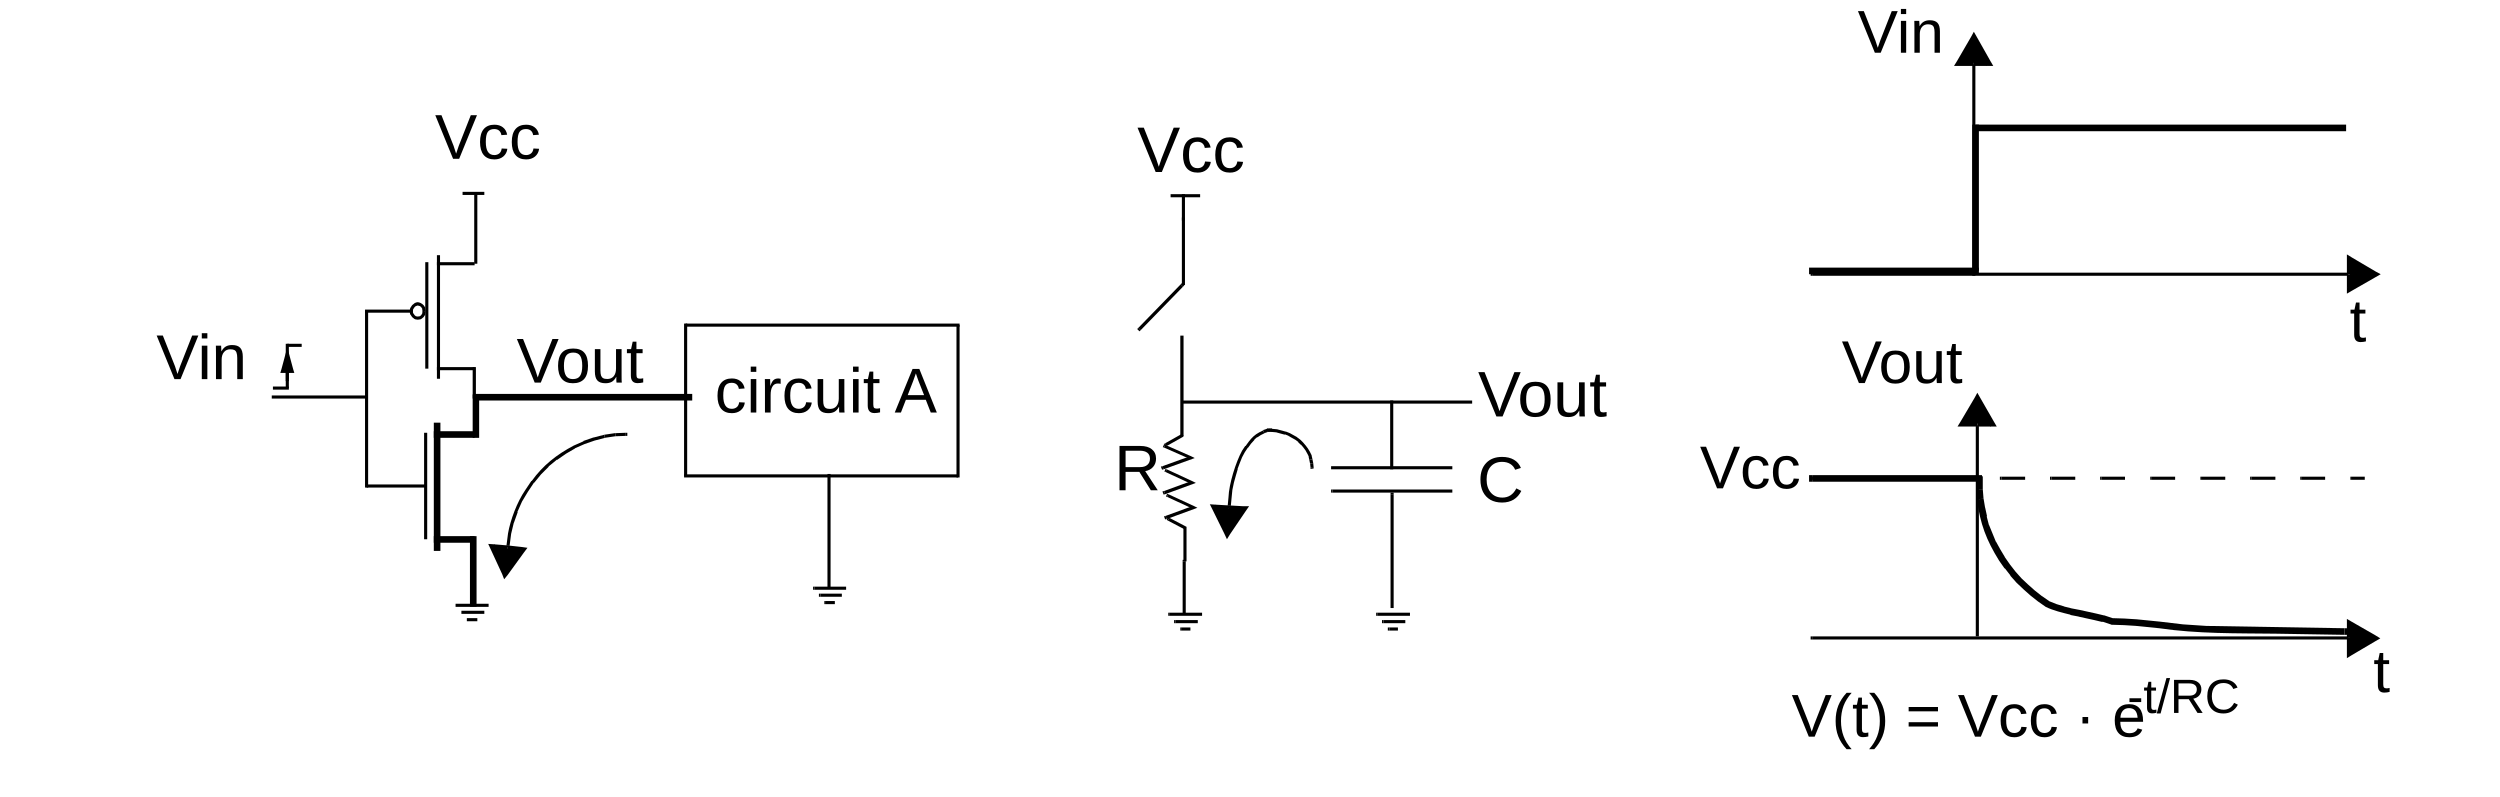
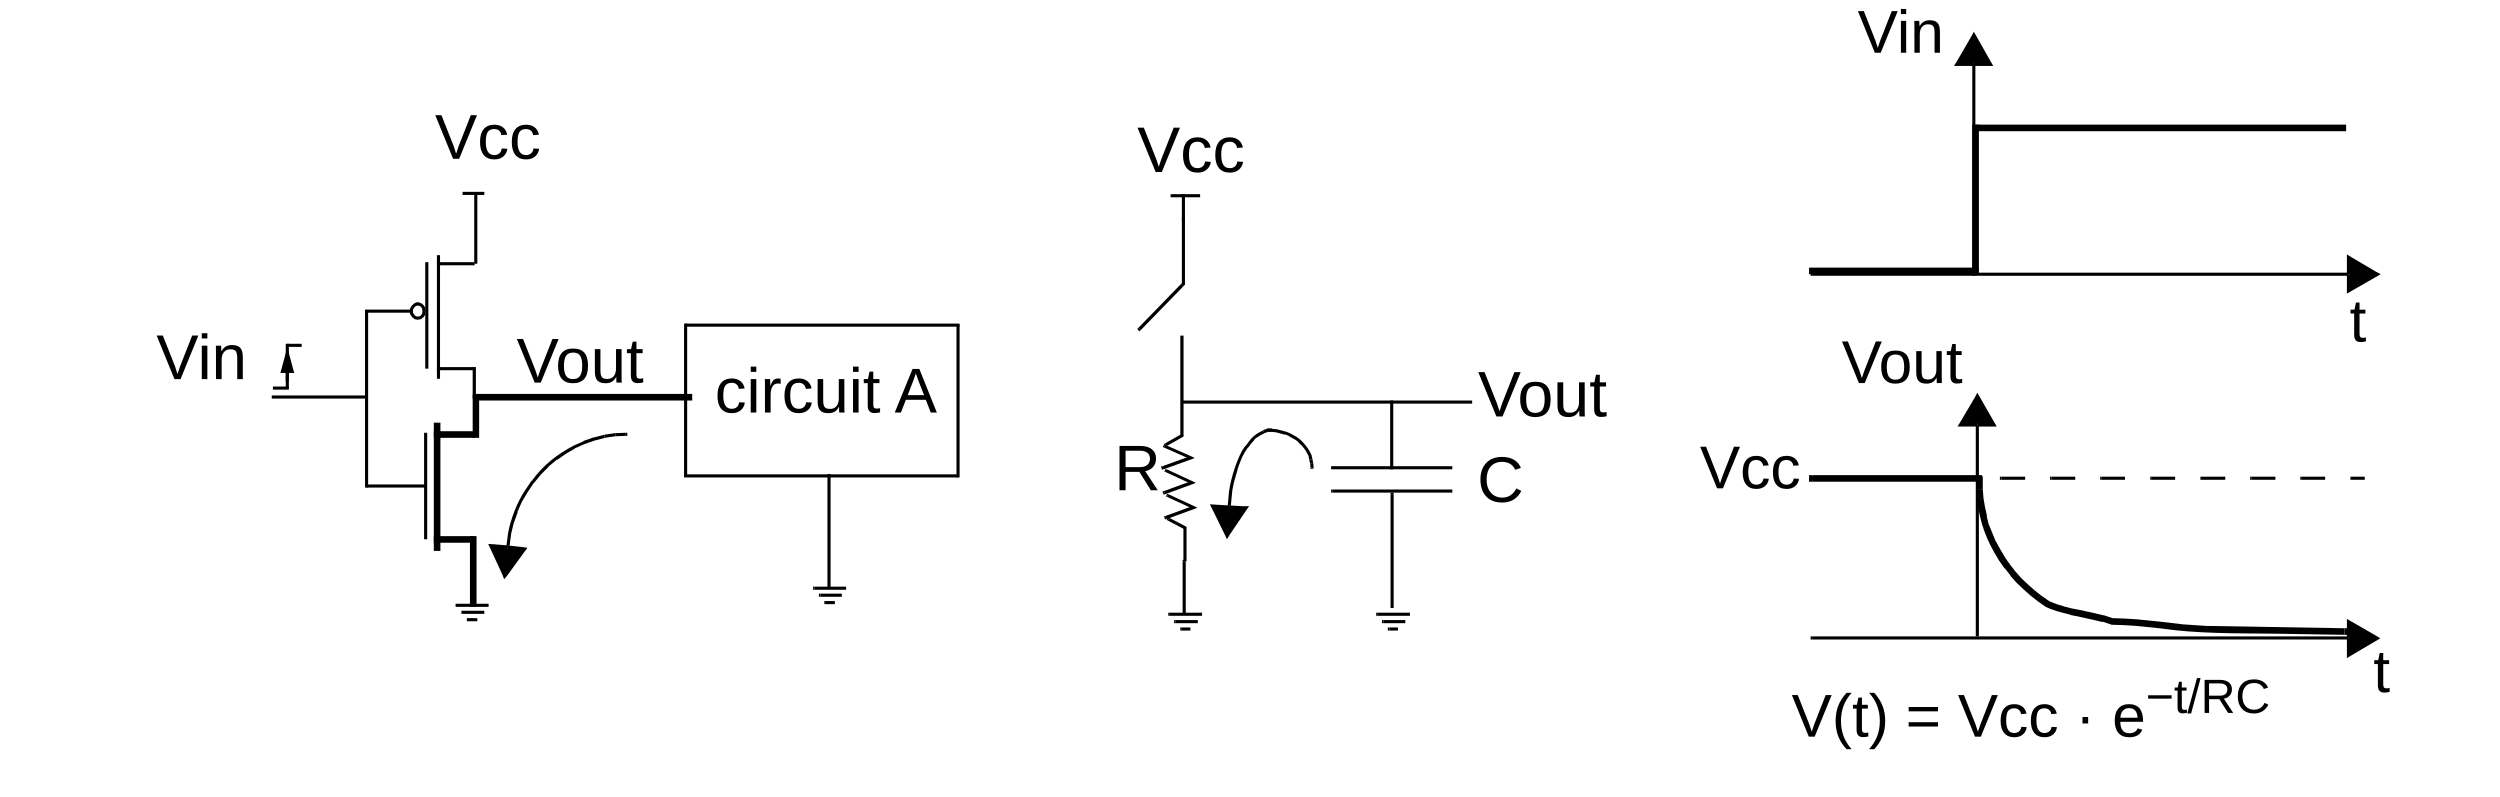
<svg xmlns="http://www.w3.org/2000/svg" width="386" height="123" viewBox="0 0 386 123" fill="#000000" version="1.1" id="svg156">
  <defs id="defs156" />
  <rect x="65.66" y="40.48" width="0.48" height="16.44" fill="#000000" id="rect1" />
  <rect x="67.46" y="39.40" width="0.48" height="19.08" fill="#000000" id="rect2" />
  <rect x="67.46" y="40.48" width="5.82" height="0.48" fill="#000000" id="rect3" />
  <rect x="67.46" y="56.68" width="5.82" height="0.48" fill="#000000" id="rect4" />
  <rect x="73.22" y="29.86" width="0.48" height="10.86" fill="#000000" id="rect5" />
  <rect x="72.98" y="56.678" width="0.5" height="4.857" fill="#000000" id="rect6" style="stroke-width:0.669" />
  <rect x="71.42" y="29.62" width="3.36" height="0.48" fill="#000000" id="rect7" />
  <rect x="65.48" y="66.82" width="0.48" height="16.44" fill="#000000" id="rect8" />
  <rect x="66.98" y="65.26" width="1.02" height="19.80" fill="#000000" id="rect9" />
  <rect x="66.98" y="66.58" width="6.30" height="1.02" fill="#000000" id="rect10" />
  <rect x="66.98" y="82.78" width="6.30" height="1.02" fill="#000000" id="rect11" />
  <rect x="72.56" y="82.783" width="1.02" height="10.891" fill="#000000" id="rect12" style="stroke-width:0.977" />
  <path d="M65.24 48.1L65.18 47.68L65.24 47.74L65.0 47.38L65.06 47.44L64.76 47.2L64.82 47.26L64.4 47.14L64.58 47.14L64.22 47.26L64.28 47.2L63.98 47.44L64.04 47.38L63.8 47.74L63.8 47.68L63.74 48.1L63.74 48.04L63.8 48.46L63.8 48.34L64.04 48.7L63.98 48.64L64.28 48.88L64.16 48.82L64.52 48.88L64.46 48.88L64.88 48.82L64.76 48.88L65.06 48.64L65.0 48.7L65.24 48.34L65.18 48.46L65.24 48.04L65.72 48.1L65.66 48.52L65.66 48.58L65.42 48.94L65.36 49.0L65.06 49.24L64.94 49.3L64.52 49.36L64.46 49.36L64.1 49.3L63.98 49.24L63.68 49.0L63.62 48.94L63.38 48.58L63.32 48.52L63.26 48.1L63.26 48.04L63.32 47.62L63.38 47.5L63.62 47.14L63.68 47.08L63.98 46.84L64.04 46.78L64.4 46.66C64.79 46.64 65.16 46.86 65.42 47.14L65.66 47.5L65.66 47.62L65.72 48.04Z" fill="#000000" id="path12" />
  <path d="M65.24 48.04L65.24 48.1L65.72 48.04L65.72 48.1Z" fill="#000000" id="path13" />
  <rect x="56.36" y="47.80" width="7.38" height="0.48" fill="#000000" id="rect13" />
  <rect x="56.36" y="48.04" width="0.48" height="27.24" fill="#000000" id="rect14" />
  <rect x="56.60" y="74.80" width="9.12" height="0.48" fill="#000000" id="rect15" />
  <rect x="41.96" y="61.06" width="14.70" height="0.48" fill="#000000" id="rect16" />
  <rect x="70.34" y="93.22" width="5.10" height="0.48" fill="#000000" id="rect17" />
  <rect x="71.24" y="94.30" width="3.54" height="0.48" fill="#000000" id="rect18" />
  <rect x="72.08" y="95.44" width="1.62" height="0.48" fill="#000000" id="rect19" />
  <rect x="73.22" y="60.82" width="33.66" height="1.02" fill="#000000" id="rect20" />
  <path d="M179.9 68.68L179.72 68.62L179.54 69.04L179.72 69.1Z" fill="#000000" id="path20" />
  <path d="M179.9 68.68L179.72 69.1L183.8 70.9L183.98 70.9L184.46 70.72L183.98 70.48Z" fill="#000000" id="path21" />
  <path d="M179.66 72.46L179.42 72.52L179.24 72.04L179.48 71.98Z" fill="#000000" id="path22" />
  <path d="M183.98 70.9L183.8 70.42L179.48 71.98L179.66 72.46Z" fill="#000000" id="path23" />
  <path d="M180.14 72.46L179.96 72.4L179.78 72.82L179.96 72.88Z" fill="#000000" id="path24" />
  <path d="M180.14 72.46L179.96 72.88L183.98 74.74L184.16 74.74L184.64 74.56L184.16 74.32Z" fill="#000000" id="path25" />
  <path d="M179.9 76.3L179.66 76.36L179.48 75.88L179.72 75.82Z" fill="#000000" id="path26" />
  <path d="M184.16 74.74L183.98 74.26L179.72 75.82L179.9 76.3Z" fill="#000000" id="path27" />
  <path d="M180.38 76.3L180.2 76.24L180.02 76.66L180.2 76.72Z" fill="#000000" id="path28" />
  <path d="M180.38 76.3L180.2 76.72L184.22 78.58L184.4 78.58L184.88 78.4L184.4 78.16Z" fill="#000000" id="path29" />
  <path d="M180.14 80.14L179.9 80.2L179.72 79.72L179.96 79.66Z" fill="#000000" id="path30" />
  <path d="M184.4 78.58L184.22 78.1L179.96 79.66L180.14 80.14Z" fill="#000000" id="path31" />
  <path d="M179.9 68.44L179.72 68.56L179.96 68.98L180.14 68.86Z" fill="#000000" id="path32" />
  <path d="M179.9 68.44L180.14 68.86L182.6 67.48L182.72 67.42L182.72 67.24L182.36 67.06Z" fill="#000000" id="path33" />
  <rect x="182.24" y="51.82" width="0.5" height="15.5" fill="#000000" id="rect33" style="stroke-width:1.719" />
  <path d="M180.56 79.96L180.38 79.84L180.14 80.26L180.32 80.38Z" fill="#000000" id="path34" />
  <path d="M180.56 79.96L180.32 80.38L182.84 81.7L183.2 81.46L183.2 81.34L183.08 81.28Z" fill="#000000" id="path35" />
  <rect x="182.72" y="81.46" width="0.48" height="5.22" fill="#000000" id="rect35" />
  <rect x="180.74" y="29.98" width="4.56" height="0.48" fill="#000000" id="rect36" />
  <rect x="205.52" y="71.98" width="18.72" height="0.48" fill="#000000" id="rect37" />
  <rect x="205.52" y="75.58" width="0.24" height="0.48" fill="#000000" id="rect38" />
  <rect x="205.76" y="75.58" width="18.48" height="0.48" fill="#000000" id="rect39" />
  <rect x="212.48" y="94.60" width="0.24" height="0.48" fill="#000000" id="rect40" />
  <rect x="212.72" y="94.60" width="4.98" height="0.48" fill="#000000" id="rect41" />
  <rect x="213.38" y="95.74" width="0.24" height="0.48" fill="#000000" id="rect42" />
  <rect x="213.62" y="95.74" width="3.36" height="0.48" fill="#000000" id="rect43" />
  <rect x="214.28" y="96.88" width="0.24" height="0.48" fill="#000000" id="rect44" />
  <rect x="214.52" y="96.88" width="1.32" height="0.48" fill="#000000" id="rect45" />
  <rect x="214.70" y="76.06" width="0.48" height="0.24" fill="#000000" id="rect46" />
  <rect x="214.70" y="76.30" width="0.48" height="17.58" fill="#000000" id="rect47" />
  <path d="M78.44 84.22L80.6 84.46L81.44 84.58L80.9 85.3L78.38 88.78L77.84 89.44L77.54 88.66L75.38 83.98L76.28 84.04L76.64 84.34L78.44 88.24L77.54 88.66L77.54 88.12L80.06 84.64L80.9 85.3L80.48 85.48L78.32 85.24Z" fill="#000000" id="path47" />
  <path d="M76.28 84.04L78.44 84.22L78.32 85.24L76.16 85.06Z" fill="#000000" id="path48" />
  <path d="M78.38 84.7L80.54 84.94L78.02 88.42L76.22 84.52Z" fill="#000000" id="path49" />
  <path d="M78.2 84.22L78.2 84.46L78.68 84.52L78.68 84.28Z" fill="#000000" id="path50" />
  <path d="M78.2 84.22L78.44 82.36C78.8 80.27 79.85 77.49 81.08 75.7L82.04 74.26L82.1 74.26C83.83 71.85 85.96 70.18 88.58 68.8L90.08 68.14L90.08 68.08L91.64 67.54L91.7 67.54L93.32 67.12L93.38 67.6L93.44 67.6L91.82 68.02L90.26 68.56L88.76 69.22L88.82 69.22L87.38 70.06L86.0 71.02L86.0 70.96L84.68 72.04L84.74 72.04L83.54 73.24L82.46 74.56L82.46 74.5L81.5 75.94L80.6 77.44L79.88 79.06L79.94 79.06L79.34 80.74L79.34 80.68L78.92 82.42L78.68 84.28Z" fill="#000000" id="path51" />
  <path d="M93.32 67.12L94.94 66.88L95.0 66.88L95.0 67.36L93.38 67.6Z" fill="#000000" id="path52" />
  <rect x="96.62" y="66.82" width="0.24" height="0.48" fill="#000000" id="rect52" />
  <path d="M95.0 66.88L95.0 67.36L96.62 67.3L96.62 66.82Z" fill="#000000" id="path53" />
  <rect x="105.86" y="49.96" width="42.30" height="0.48" fill="#000000" id="rect53" />
  <rect x="147.68" y="50.20" width="0.48" height="23.52" fill="#000000" id="rect54" />
  <rect x="105.62" y="73.24" width="42.30" height="0.48" fill="#000000" id="rect55" />
  <rect x="105.62" y="49.96" width="0.48" height="23.52" fill="#000000" id="rect56" />
  <path d="M304.76 10.18L301.7 10.18L302.18 9.4L304.34 5.68L304.76 4.9L305.24 5.74L307.34 9.46L307.76 10.18L306.86 10.18L306.44 9.94L304.34 6.22L305.24 5.74L305.24 6.22L303.08 9.94L302.18 9.4L302.6 9.16L304.76 9.16Z" fill="#000000" id="path56" />
  <rect x="304.76" y="9.16" width="2.10" height="1.02" fill="#000000" id="rect57" />
  <path d="M304.76 9.7L302.6 9.7L304.76 5.98L306.86 9.7Z" fill="#000000" id="path57" />
  <rect x="304.52" y="9.94" width="0.48" height="0.24" fill="#000000" id="rect58" />
  <rect x="304.52" y="10.18" width="0.48" height="32.40" fill="#000000" id="rect59" />
  <path d="M362.36 42.34L362.36 39.28L363.14 39.76L366.8 41.92L367.58 42.34L366.74 42.82L363.08 44.92L362.36 45.34L362.36 44.44L362.6 44.02L366.26 41.92L366.74 42.82L366.26 42.82L362.6 40.66L363.14 39.76L363.38 40.18L363.38 42.34Z" fill="#000000" id="path59" />
  <rect x="362.36" y="42.34" width="1.02" height="2.10" fill="#000000" id="rect60" />
  <path d="M362.84 42.34L362.84 40.18L366.5 42.34L362.84 44.44Z" fill="#000000" id="path60" />
  <rect x="279.56" y="42.10" width="0.24" height="0.48" fill="#000000" id="rect61" />
  <rect x="279.80" y="42.10" width="82.74" height="0.48" fill="#000000" id="rect62" />
  <path d="M362.36 98.5L362.36 95.56L363.08 95.98L366.74 98.08L367.52 98.56L366.8 98.98L363.14 101.14L362.36 101.62L362.36 100.66L362.6 100.24L366.26 98.08L366.8 98.98L366.26 98.98L362.6 96.88L363.08 95.98L363.38 96.4L363.38 98.5Z" fill="#000000" id="path62" />
  <rect x="362.36" y="98.50" width="1.02" height="2.16" fill="#000000" id="rect63" />
  <path d="M362.84 98.5L362.84 96.4L366.5 98.5L362.84 100.66Z" fill="#000000" id="path63" />
  <rect x="279.56" y="98.26" width="0.24" height="0.48" fill="#000000" id="rect64" />
  <rect x="279.80" y="98.26" width="82.74" height="0.48" fill="#000000" id="rect65" />
  <path d="M305.3 65.86L302.24 65.86L302.72 65.08L304.88 61.42L305.3 60.64L305.78 61.48L307.88 65.14L308.3 65.86L307.4 65.86L306.98 65.62L304.88 61.96L305.78 61.48L305.78 61.96L303.62 65.62L302.72 65.08L303.14 64.84L305.3 64.84Z" fill="#000000" id="path65" />
  <rect x="305.30" y="64.84" width="2.10" height="1.02" fill="#000000" id="rect66" />
  <path d="M305.3 65.38L303.14 65.38L305.3 61.72L307.4 65.38Z" fill="#000000" id="path66" />
  <rect x="305.06" y="65.68" width="0.48" height="0.24" fill="#000000" id="rect67" />
  <rect x="305.06" y="65.92" width="0.48" height="32.34" fill="#000000" id="rect68" />
  <rect x="279.32" y="41.32" width="26.22" height="1.02" fill="#000000" id="rect69" />
  <rect x="304.52" y="19.24" width="1.02" height="22.56" fill="#000000" id="rect70" />
  <rect x="305.00" y="19.24" width="57.24" height="1.02" fill="#000000" id="rect71" />
  <rect x="279.32" y="73.36" width="0.48" height="1.02" fill="#000000" id="rect72" />
  <rect x="279.80" y="73.36" width="26.22" height="1.02" fill="#000000" id="rect73" />
  <rect x="279.56" y="73.60" width="0.24" height="0.48" fill="#000000" id="rect74" />
  <rect x="279.80" y="73.60" width="1.98" height="0.48" fill="#000000" id="rect75" />
  <rect x="285.62" y="73.60" width="0.24" height="0.48" fill="#000000" id="rect76" />
  <rect x="285.86" y="73.60" width="3.60" height="0.48" fill="#000000" id="rect77" />
  <rect x="293.36" y="73.60" width="0.24" height="0.48" fill="#000000" id="rect78" />
  <rect x="293.60" y="73.60" width="3.60" height="0.48" fill="#000000" id="rect79" />
  <rect x="301.10" y="73.60" width="0.24" height="0.48" fill="#000000" id="rect80" />
  <rect x="301.34" y="73.60" width="3.60" height="0.48" fill="#000000" id="rect81" />
  <rect x="308.78" y="73.60" width="0.24" height="0.48" fill="#000000" id="rect82" />
  <rect x="309.02" y="73.60" width="3.66" height="0.48" fill="#000000" id="rect83" />
  <rect x="316.52" y="73.60" width="0.24" height="0.48" fill="#000000" id="rect84" />
  <rect x="316.76" y="73.60" width="3.66" height="0.48" fill="#000000" id="rect85" />
  <rect x="324.26" y="73.60" width="0.24" height="0.48" fill="#000000" id="rect86" />
  <rect x="324.50" y="73.60" width="3.60" height="0.48" fill="#000000" id="rect87" />
  <rect x="332.00" y="73.60" width="0.24" height="0.48" fill="#000000" id="rect88" />
  <rect x="332.24" y="73.60" width="3.60" height="0.48" fill="#000000" id="rect89" />
  <rect x="339.74" y="73.60" width="0.24" height="0.48" fill="#000000" id="rect90" />
  <rect x="339.98" y="73.60" width="3.60" height="0.48" fill="#000000" id="rect91" />
  <rect x="347.42" y="73.60" width="0.24" height="0.48" fill="#000000" id="rect92" />
  <rect x="347.66" y="73.60" width="3.66" height="0.48" fill="#000000" id="rect93" />
  <rect x="355.16" y="73.60" width="0.24" height="0.48" fill="#000000" id="rect94" />
  <rect x="355.40" y="73.60" width="3.60" height="0.48" fill="#000000" id="rect95" />
  <rect x="362.90" y="73.60" width="0.24" height="0.48" fill="#000000" id="rect96" />
  <rect x="363.14" y="73.60" width="1.98" height="0.48" fill="#000000" id="rect97" />
  <rect x="182.36" y="61.84" width="44.94" height="0.48" fill="#000000" id="rect99" />
  <rect x="214.64" y="72.22" width="0.48" height="0.24" fill="#000000" id="rect100" />
  <rect x="214.64" y="61.84" width="0.48" height="10.38" fill="#000000" id="rect101" />
  <rect x="180.38" y="94.60" width="0.24" height="0.48" fill="#000000" id="rect102" />
  <rect x="180.62" y="94.60" width="4.98" height="0.48" fill="#000000" id="rect103" />
  <rect x="181.28" y="95.74" width="0.24" height="0.48" fill="#000000" id="rect104" />
  <rect x="181.52" y="95.74" width="3.42" height="0.48" fill="#000000" id="rect105" />
  <rect x="182.24" y="96.88" width="0.24" height="0.48" fill="#000000" id="rect106" />
  <rect x="182.48" y="96.88" width="1.32" height="0.48" fill="#000000" id="rect107" />
  <rect x="182.60" y="86.44" width="0.48" height="0.24" fill="#000000" id="rect108" />
  <rect x="182.60" y="86.68" width="0.48" height="8.10" fill="#000000" id="rect109" />
  <rect x="182.48" y="29.98" width="0.48" height="0.24" fill="#000000" id="rect110" />
  <rect x="182.48" y="30.22" width="0.48" height="3.84" fill="#000000" id="rect111" />
  <path d="M189.8 78.04L191.96 78.16L192.86 78.16L192.32 78.94L189.92 82.48L189.44 83.26L189.02 82.36L187.16 78.58L186.8 77.86L187.7 77.92L188.06 78.16L189.92 81.94L189.02 82.36L189.02 81.88L191.42 78.4L192.32 78.94L191.84 79.18L189.68 79.06Z" fill="#000000" id="path111" />
  <path d="M187.7 77.92L189.8 78.04L189.68 79.06L187.58 78.94Z" fill="#000000" id="path112" />
  <path d="M189.74 78.52L191.9 78.64L189.5 82.18L187.64 78.4Z" fill="#000000" id="path113" />
  <path d="M189.56 78.04L189.56 78.28L190.04 78.34L190.04 78.1Z" fill="#000000" id="path114" />
  <path d="M189.56 78.04L189.68 76.78C189.75 74.74 190.8 71.36 191.78 69.58L192.26 68.86L192.32 68.86L192.8 68.2C193.25 67.6 193.75 67.11 194.42 66.76L195.02 66.46L195.02 66.4L195.2 66.88L195.26 66.88L194.66 67.18L194.12 67.54L194.12 67.48L193.64 67.9L193.7 67.9L193.16 68.5L192.68 69.16L192.68 69.1L192.2 69.82L191.78 70.6L191.42 71.5L191.06 72.46L191.12 72.4L190.82 73.42L190.52 74.5L190.28 75.64L190.16 76.84L190.04 78.1Z" fill="#000000" id="path115" />
  <path d="M195.02 66.4L195.56 66.22L195.62 66.22L195.68 66.7L195.74 66.7L195.2 66.88Z" fill="#000000" id="path116" />
  <path d="M196.16 66.16L196.4 66.16L196.46 66.64L196.22 66.64Z" fill="#000000" id="path117" />
  <path d="M195.62 66.22L195.68 66.7L196.22 66.64L196.16 66.16Z" fill="#000000" id="path118" />
  <rect x="42.14" y="59.68" width="2.46" height="0.48" fill="#000000" id="rect118" />
  <rect x="44.12" y="53.08" width="0.48" height="6.84" fill="#000000" id="rect119" />
  <rect x="44.36" y="53.08" width="2.22" height="0.48" fill="#000000" id="rect120" />
  <path d="M44.36 57.58L43.28 57.58L43.46 56.98L43.88 55.42L44.36 53.62L44.84 55.42L45.26 56.98L45.44 57.58L44.78 57.58L44.3 57.22L43.88 55.66L44.84 55.42L44.84 55.66L44.42 57.22L43.46 56.98L43.94 56.56L44.36 56.56Z" fill="#000000" id="path120" />
  <rect x="44.36" y="56.56" width="0.42" height="1.02" fill="#000000" id="rect121" />
  <path d="M44.36 57.1L43.94 57.1L44.36 55.54L44.78 57.1Z" fill="#000000" id="path121" />
  <rect x="44.12" y="58.60" width="0.48" height="0.24" fill="#000000" id="rect122" />
  <rect x="44.12" y="57.34" width="0.48" height="1.26" fill="#000000" id="rect123" />
  <path d="M195.86 66.16L195.62 66.16L195.56 66.64L195.8 66.64Z" fill="#000000" id="path123" />
  <path d="M195.86 66.16L197.18 66.28L198.5 66.64L198.56 66.64L199.16 66.88L200.24 67.48L200.3 67.54L200.78 67.9L201.2 68.32C201.84 69.04 202.11 69.43 202.52 70.3L202.52 70.36L202.64 70.9L202.16 71.02L202.04 70.48L202.1 70.54L201.86 70.06L201.56 69.52L201.2 69.04L200.84 68.62L200.84 68.68L200.42 68.26L200.48 68.26L200.0 67.9L198.92 67.3L198.98 67.3L198.38 67.06L198.38 67.12L197.06 66.76L197.12 66.76L195.8 66.64Z" fill="#000000" id="path124" />
  <path d="M202.64 70.9L202.76 71.5L202.28 71.56L202.28 71.62L202.16 71.02Z" fill="#000000" id="path125" />
  <path d="M202.82 72.1L202.82 72.34L202.34 72.4L202.34 72.16Z" fill="#000000" id="path126" />
  <path d="M202.76 71.5L202.28 71.56L202.34 72.16L202.82 72.1Z" fill="#000000" id="path127" />
  <rect x="125.54" y="90.58" width="0.24" height="0.48" fill="#000000" id="rect127" />
  <rect x="125.78" y="90.58" width="4.86" height="0.48" fill="#000000" id="rect128" />
  <rect x="126.44" y="91.66" width="0.24" height="0.48" fill="#000000" id="rect129" />
  <rect x="126.68" y="91.66" width="3.30" height="0.48" fill="#000000" id="rect130" />
  <rect x="127.28" y="92.80" width="0.24" height="0.48" fill="#000000" id="rect131" />
  <rect x="127.52" y="92.80" width="1.38" height="0.48" fill="#000000" id="rect132" />
  <rect x="127.76" y="73.18" width="0.48" height="0.24" fill="#000000" id="rect133" />
  <rect x="127.76" y="73.42" width="0.48" height="17.22" fill="#000000" id="rect134" />
  <rect x="362.00" y="97.00" width="0.48" height="1.02" fill="#000000" id="rect135" />
  <path d="M362.0 98.02L351.32 97.84C345.35 97.77 339.31 97.87 333.38 97.0L329.78 96.64L329.84 96.64L327.92 96.52L326.0 96.46L325.88 96.4L324.62 95.98L324.62 96.04L323.36 95.74L320.9 95.2L320.96 95.2L319.7 94.96L319.64 94.9C318.39 94.59 317.02 94.27 315.86 93.7L314.66 92.86L313.52 91.96L312.44 91.0L312.38 90.94L311.36 89.98L310.4 88.9L310.4 88.84L309.56 87.76L309.5 87.76L308.66 86.56C306.68 83.37 305.76 80.93 305.24 77.14L305.24 77.08L306.26 77.02L306.26 76.96L306.5 78.4L306.5 78.34L306.8 79.72L306.74 79.72L307.1 81.1L307.1 81.04L308.18 83.68L308.18 83.62L308.84 84.82L309.56 86.02L309.5 85.96L310.34 87.16L311.18 88.24L312.14 89.32L312.08 89.26L313.1 90.22L314.18 91.18L315.32 92.08L315.26 92.02L316.46 92.86L316.34 92.8L317.54 93.28L318.74 93.64L318.68 93.64L319.88 93.94L321.14 94.18L323.6 94.72L324.86 95.02L324.92 95.02L326.18 95.44L326.06 95.44L327.98 95.5L329.9 95.62L333.5 95.98L337.04 96.4L340.64 96.64L340.58 96.64L362.0 97.0Z" fill="#000000" id="path135" />
  <path d="M305.24 77.08L305.12 75.58L305.12 75.52L306.14 75.52L306.26 77.02Z" fill="#000000" id="path136" />
  <rect x="305.12" y="73.54" width="1.02" height="1.98" fill="#000000" id="rect136" />
  <rect x="182.48" y="33.58" width="0.48" height="0.24" fill="#000000" id="rect137" />
  <rect x="182.48" y="33.82" width="0.48" height="10.20" fill="#000000" id="rect138" />
  <path d="M182.66 44.26L182.84 44.08L182.48 43.72L182.3 43.9Z" fill="#000000" id="path140" />
  <path d="M176.12 50.98L175.94 51.16L175.58 50.8L175.76 50.62Z" fill="#000000" id="path141" />
  <path d="M182.66 44.26L182.3 43.9L175.76 50.62L176.12 50.98Z" fill="#000000" id="path142" />
  <text x="24.14" y="58.54" font-size="9.80" font-family="'Liberation Sans', Arial, Helvetica, sans-serif" textLength="14.12" lengthAdjust="spacingAndGlyphs" fill="#000000" id="text142">Vin</text>
  <text x="79.76" y="59.08" font-size="9.80" font-family="'Liberation Sans', Arial, Helvetica, sans-serif" textLength="18.28" lengthAdjust="spacingAndGlyphs" fill="#000000" id="text143">Vout</text>
  <text x="67.16" y="24.52" font-size="9.80" font-family="'Liberation Sans', Arial, Helvetica, sans-serif" textLength="15.79" lengthAdjust="spacingAndGlyphs" fill="#000000" id="text144">Vcc</text>
  <text x="228.08" y="77.50" font-size="9.96" font-family="'Liberation Sans', Arial, Helvetica, sans-serif" textLength="6.69" lengthAdjust="spacingAndGlyphs" fill="#000000" id="text145">C</text>
  <text x="175.59" y="26.56" font-size="9.96" font-family="'Liberation Sans', Arial, Helvetica, sans-serif" textLength="15.97" lengthAdjust="spacingAndGlyphs" fill="#000000" id="text146">Vcc</text>
  <text x="110.36" y="63.70" font-size="9.80" font-family="'Liberation Sans', Arial, Helvetica, sans-serif" textLength="34.44" lengthAdjust="spacingAndGlyphs" fill="#000000" id="text147">circuit A</text>
  <text x="286.82" y="8.14" font-size="9.33" font-family="'Liberation Sans', Arial, Helvetica, sans-serif" textLength="13.42" lengthAdjust="spacingAndGlyphs" fill="#000000" id="text148">Vin</text>
  <text x="284.36" y="59.14" font-size="9.33" font-family="'Liberation Sans', Arial, Helvetica, sans-serif" textLength="17.38" lengthAdjust="spacingAndGlyphs" fill="#000000" id="text149">Vout</text>
-   <text x="276.62" y="113.74" font-size="9.33" font-family="'Liberation Sans', Arial, Helvetica, sans-serif" textLength="51.95" lengthAdjust="spacingAndGlyphs" fill="#000000" id="text150">V(t) = Vcc · e</text>
-   <text x="328.46" y="110.08" font-size="7.43" font-family="'Liberation Sans', Arial, Helvetica, sans-serif" textLength="16.51" lengthAdjust="spacingAndGlyphs" fill="#000000" id="text151">-t/RC</text>
+   <text x="276.62" y="113.74" font-size="9.33" font-family="'Liberation Sans', Arial, Helvetica, sans-serif" fill="#000000" id="text150">V(t) = Vcc · e<tspan font-size="7.43" dy="-3.66" id="text151">−t/RC</tspan>
+   </text>
  <text x="262.46" y="75.40" font-size="9.33" font-family="'Liberation Sans', Arial, Helvetica, sans-serif" textLength="14.93" lengthAdjust="spacingAndGlyphs" fill="#000000" id="text152">Vcc</text>
  <text x="228.20" y="64.30" font-size="9.96" font-family="'Liberation Sans', Arial, Helvetica, sans-serif" textLength="18.56" lengthAdjust="spacingAndGlyphs" fill="#000000" id="text153">Vout</text>
  <text x="362.78" y="50.74" font-size="9.33px" font-family="'Liberation Sans', Arial, Helvetica, sans-serif" textLength="2.62" lengthAdjust="spacingAndGlyphs" fill="#000000" id="text154" transform="translate(0,2)">t</text>
  <text x="366.44" y="104.86" font-size="9.33px" font-family="'Liberation Sans', Arial, Helvetica, sans-serif" textLength="2.62" lengthAdjust="spacingAndGlyphs" fill="#000000" id="text155" transform="translate(0,2)">t</text>
  <text x="172.04" y="75.70" font-size="9.96" font-family="'Liberation Sans', Arial, Helvetica, sans-serif" textLength="6.69" lengthAdjust="spacingAndGlyphs" fill="#000000" id="text156">R</text>
  <rect x="72.98" y="60.899" width="1" height="6.706" fill="#000000" id="rect21" style="stroke-width:0.786" />
</svg>
